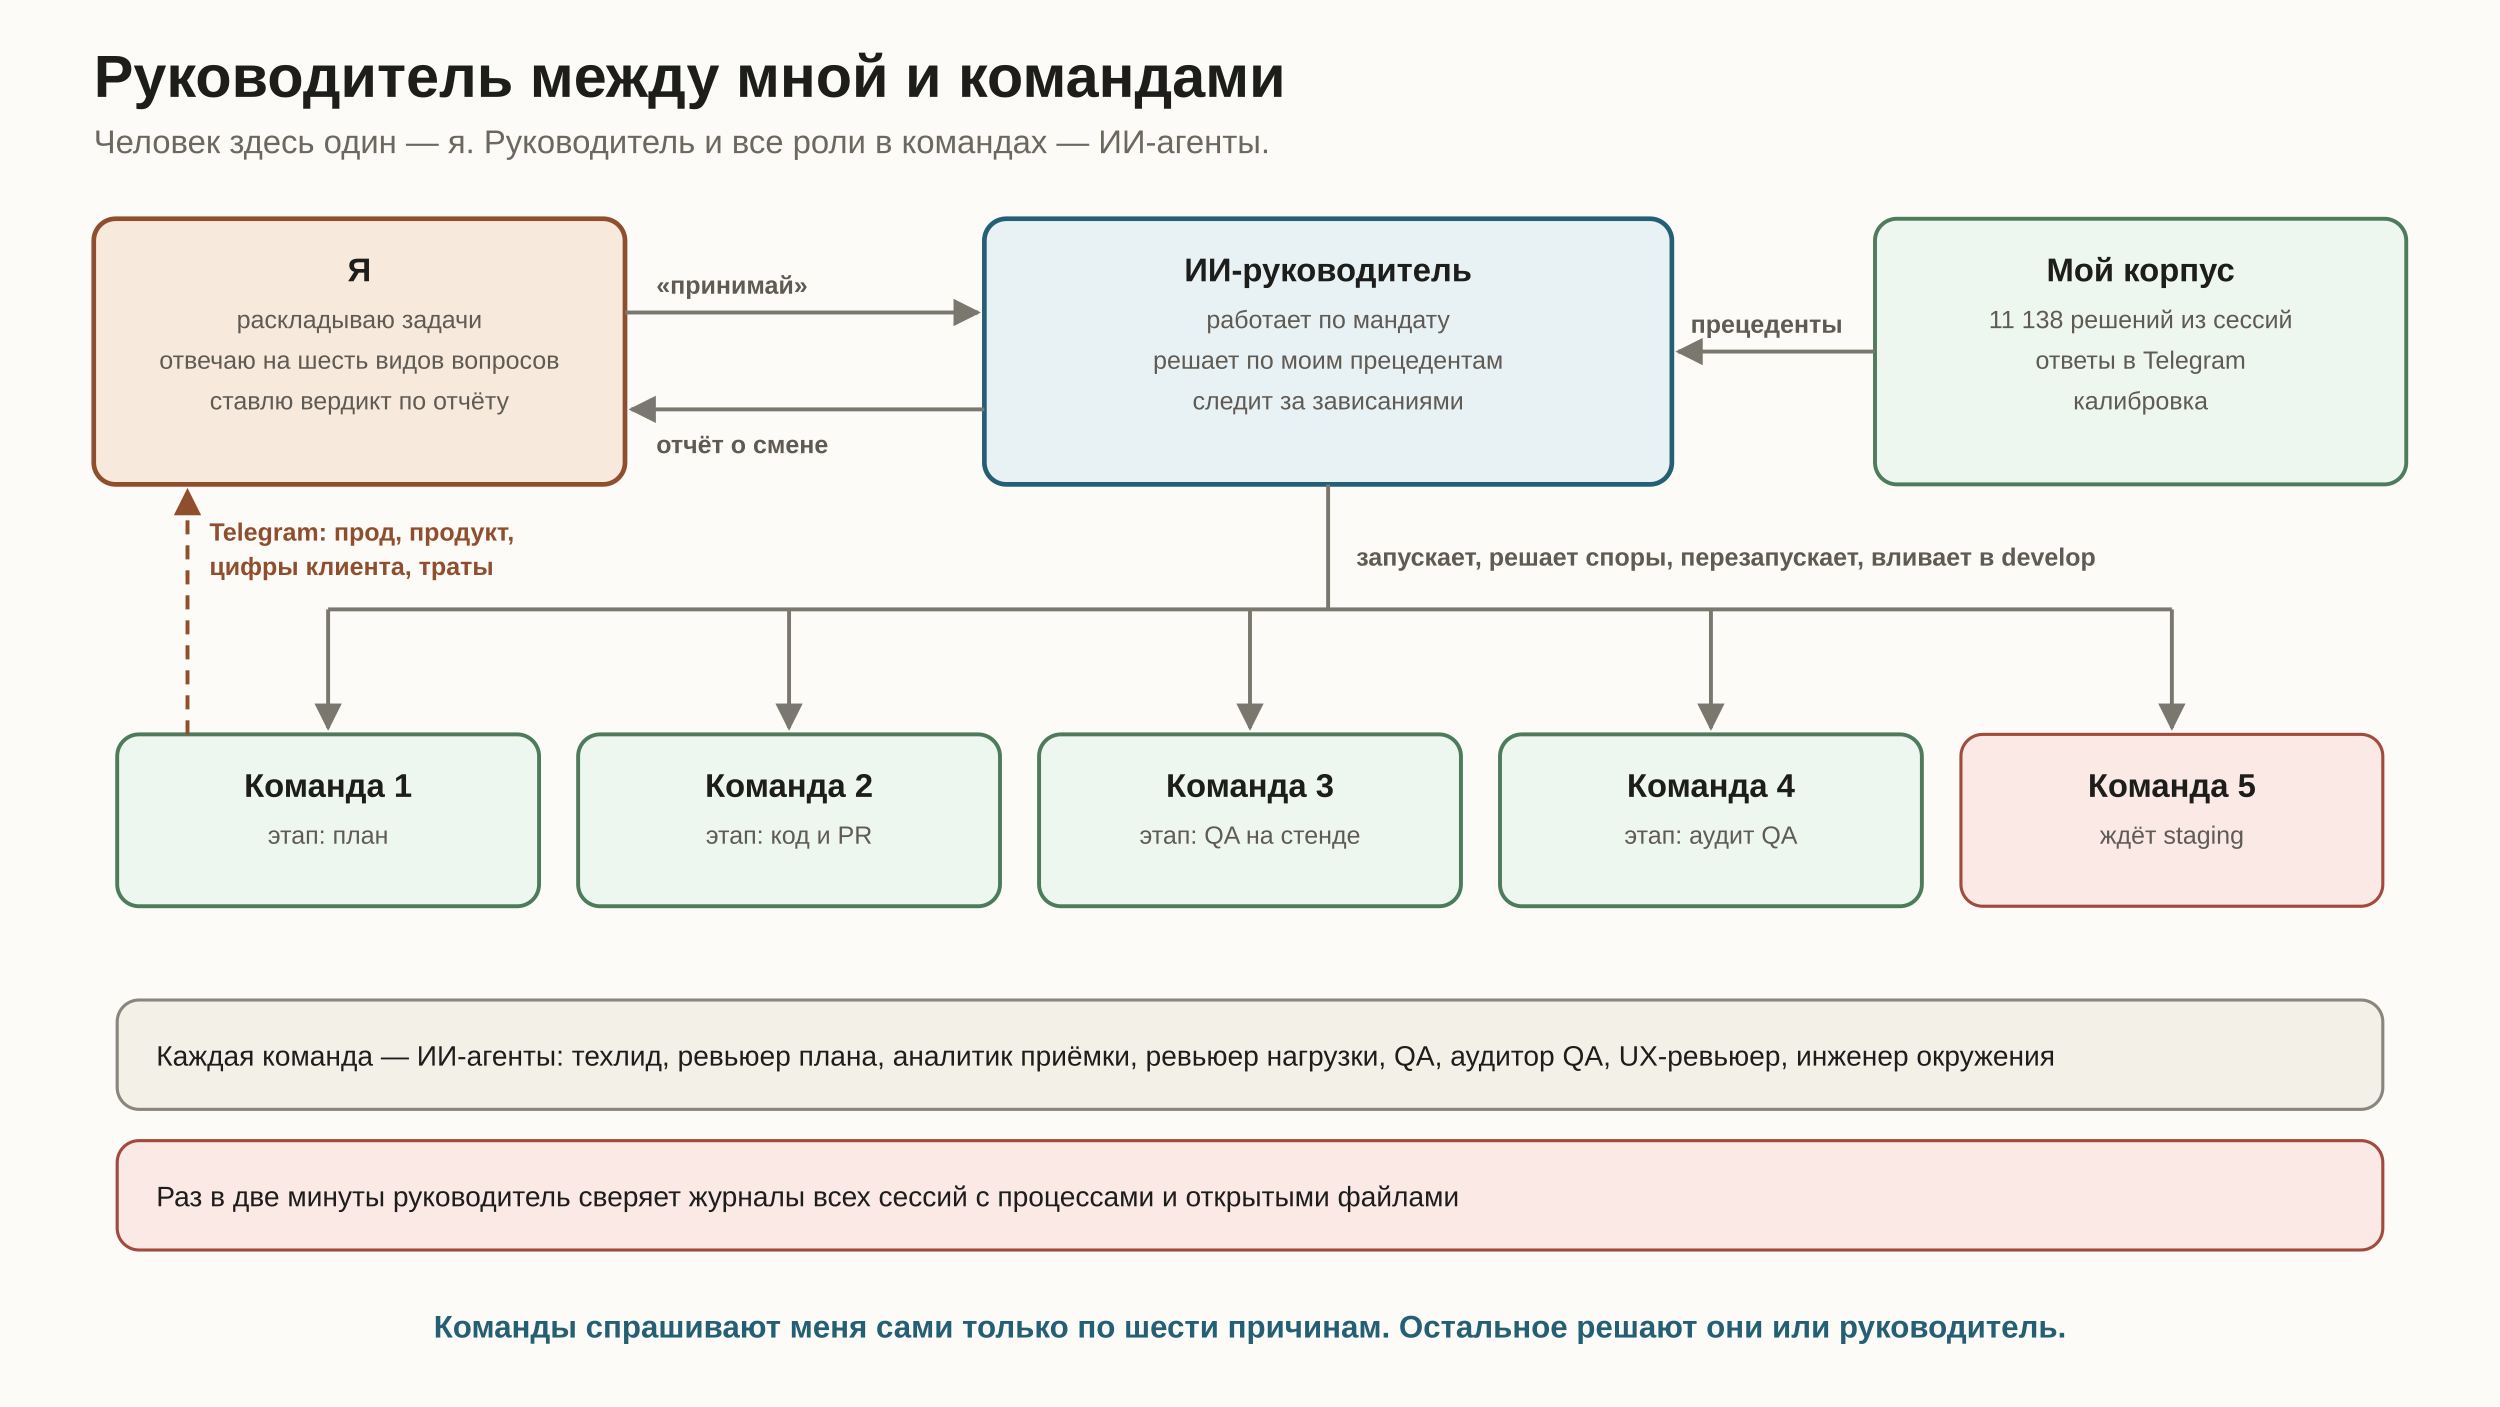
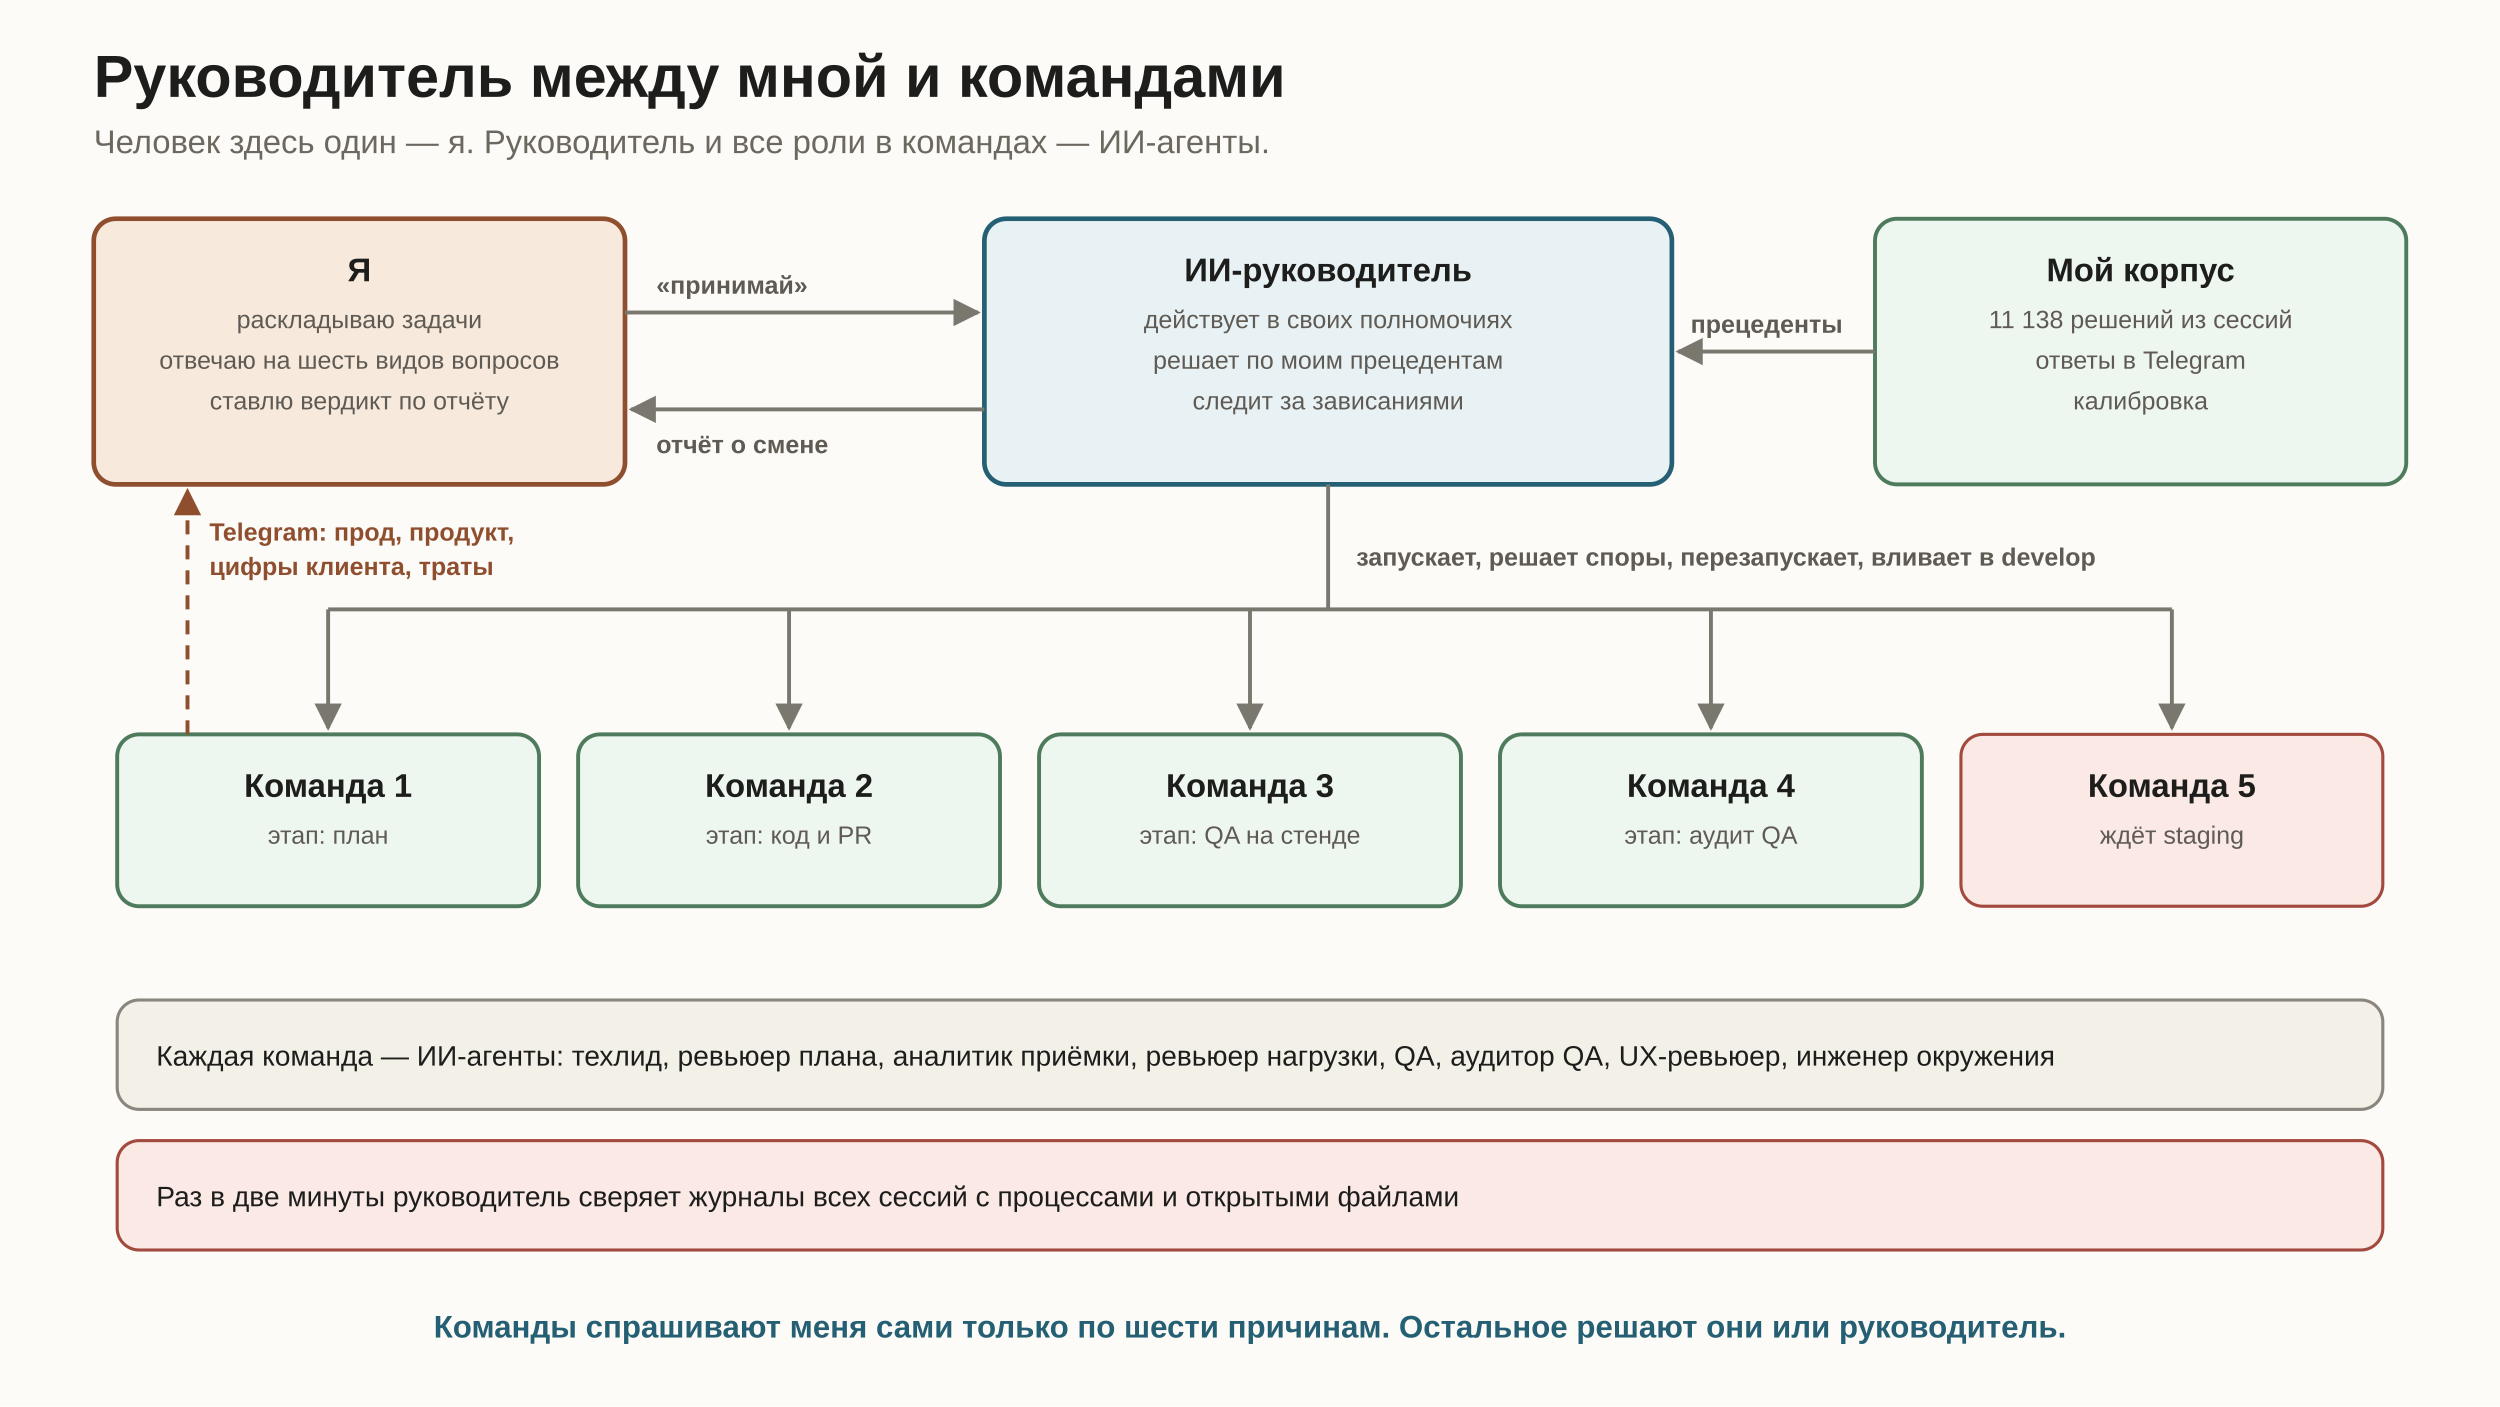
<svg xmlns="http://www.w3.org/2000/svg" width="1600" height="900" viewBox="0 0 1600 900" role="img" aria-labelledby="title desc">
  <defs>
    <marker id="arrow" viewBox="0 0 10 10" refX="9" refY="5" markerWidth="7" markerHeight="7" orient="auto-start-reverse">
      <path d="M 0 0 L 10 5 L 0 10 z" fill="#7a776f" />
    </marker>
    <marker id="arrow-owner" viewBox="0 0 10 10" refX="9" refY="5" markerWidth="7" markerHeight="7" orient="auto-start-reverse">
      <path d="M 0 0 L 10 5 L 0 10 z" fill="#8f4f2f" />
    </marker>
    <style>
      .bg { fill: #fcfbf7; }
      .owner { fill: #f7eadc; stroke: #8f4f2f; stroke-width: 3; }
      .core { fill: #e8f2f4; stroke: #245f73; stroke-width: 3; }
      .project { fill: #edf6ef; stroke: #4f7b5d; stroke-width: 2.5; }
      .task { fill: #f3f0e8; stroke: #8b867d; stroke-width: 2; }
      .warn { fill: #fae9e5; stroke: #a34a3f; stroke-width: 2; }
      .dark { fill: #2b2a27; }
      .line { fill: none; stroke: #7a776f; stroke-width: 2.5; marker-end: url(#arrow); }
      .plain { fill: none; stroke: #7a776f; stroke-width: 2.5; }
      .ownerline { fill: none; stroke: #8f4f2f; stroke-width: 2.5; stroke-dasharray: 9 7; marker-end: url(#arrow-owner); }
      .rule { stroke: #ded9cd; stroke-width: 1.5; }
      .title { fill: #1d1d1b; font: 800 38px Arial, Helvetica, sans-serif; }
      .subtitle { fill: #6c6860; font: 400 21px Arial, Helvetica, sans-serif; }
      .label { fill: #1d1d1b; font: 700 21px Arial, Helvetica, sans-serif; text-anchor: middle; }
      .label-l { fill: #1d1d1b; font: 700 19px Arial, Helvetica, sans-serif; }
      .small { fill: #5f5b54; font: 400 16px Arial, Helvetica, sans-serif; text-anchor: middle; }
      .small-l { fill: #5f5b54; font: 400 16px Arial, Helvetica, sans-serif; }
      .edge { fill: #5f5b54; font: 700 16px Arial, Helvetica, sans-serif; }
      .edge-owner { fill: #8f4f2f; font: 700 16px Arial, Helvetica, sans-serif; }
      .band { fill: #1d1d1b; font: 400 18px Arial, Helvetica, sans-serif; }
      .band-b { fill: #1d1d1b; font: 700 18px Arial, Helvetica, sans-serif; }
      .on-dark { fill: #fcfbf7; font: 700 21px Arial, Helvetica, sans-serif; }
      .on-dark-2 { fill: #d9d4c7; font: 400 18px Arial, Helvetica, sans-serif; }
      .mono { fill: #1d1d1b; font: 400 15px Menlo, Consolas, monospace; }
      .footer { fill: #245f73; font: 700 20px Arial, Helvetica, sans-serif; text-anchor: middle; }
    </style>
  </defs>
  <rect class="bg" width="1600" height="900" />
  <text class="title" x="60" y="62">Руководитель между мной и командами</text>
  <text class="subtitle" x="60" y="98">Человек здесь один — я. Руководитель и все роли в командах — ИИ-агенты.</text>
  <rect class="owner" x="60" y="140" width="340" height="170" rx="14" />
  <text class="label" x="230.0" y="180">Я</text>
  <text class="small" x="230.0" y="210">раскладываю задачи</text>
  <text class="small" x="230.0" y="236">отвечаю на шесть видов вопросов</text>
  <text class="small" x="230.0" y="262">ставлю вердикт по отчёту</text>
  <rect class="core" x="630" y="140" width="440" height="170" rx="14" />
  <text class="label" x="850.0" y="180">ИИ-руководитель</text>
-   <text class="small" x="850.0" y="210">работает по мандату</text>
+   <text class="small" x="850.0" y="210">действует в своих полномочиях</text>
  <text class="small" x="850.0" y="236">решает по моим прецедентам</text>
  <text class="small" x="850.0" y="262">следит за зависаниями</text>
  <rect class="project" x="1200" y="140" width="340" height="170" rx="14" />
  <text class="label" x="1370.0" y="180">Мой корпус</text>
  <text class="small" x="1370.0" y="210">11 138 решений из сессий</text>
  <text class="small" x="1370.0" y="236">ответы в Telegram</text>
  <text class="small" x="1370.0" y="262">калибровка</text>
  <line class="line" x1="400" y1="200" x2="626" y2="200" />
  <text class="edge" x="420" y="188">«принимай»</text>
  <line class="line" x1="630" y1="262" x2="404" y2="262" />
  <text class="edge" x="420" y="290">отчёт о смене</text>
  <line class="line" x1="1200" y1="225" x2="1074" y2="225" />
  <text class="edge" x="1082" y="213">прецеденты</text>
  <line class="plain" x1="850" y1="310" x2="850" y2="390" />
  <line class="plain" x1="210" y1="390" x2="1390" y2="390" />
  <line class="line" x1="210" y1="390" x2="210" y2="466" />
  <line class="line" x1="505" y1="390" x2="505" y2="466" />
  <line class="line" x1="800" y1="390" x2="800" y2="466" />
  <line class="line" x1="1095" y1="390" x2="1095" y2="466" />
  <line class="line" x1="1390" y1="390" x2="1390" y2="466" />
  <text class="edge" x="868" y="362">запускает, решает споры, перезапускает, вливает в develop</text>
  <rect class="project" x="75" y="470" width="270" height="110" rx="14" />
  <text class="label" x="210.0" y="510">Команда 1</text>
  <text class="small" x="210.0" y="540">этап: план</text>
  <rect class="project" x="370" y="470" width="270" height="110" rx="14" />
  <text class="label" x="505.0" y="510">Команда 2</text>
  <text class="small" x="505.0" y="540">этап: код и PR</text>
  <rect class="project" x="665" y="470" width="270" height="110" rx="14" />
  <text class="label" x="800.0" y="510">Команда 3</text>
  <text class="small" x="800.0" y="540">этап: QA на стенде</text>
  <rect class="project" x="960" y="470" width="270" height="110" rx="14" />
  <text class="label" x="1095.0" y="510">Команда 4</text>
  <text class="small" x="1095.0" y="540">этап: аудит QA</text>
  <rect class="warn" x="1255" y="470" width="270" height="110" rx="14" />
  <text class="label" x="1390.0" y="510">Команда 5</text>
  <text class="small" x="1390.0" y="540">ждёт staging</text>
  <line class="ownerline" x1="120" y1="470" x2="120" y2="314" />
  <text class="edge-owner" x="134" y="346">Telegram: прод, продукт,</text>
  <text class="edge-owner" x="134" y="368">цифры клиента, траты</text>
  <rect class="task" x="75" y="640" width="1450" height="70" rx="14" />
  <text class="band" x="100" y="682">Каждая команда — ИИ-агенты: техлид, ревьюер плана, аналитик приёмки, ревьюер нагрузки, QA, аудитор QA, UX-ревьюер, инженер окружения</text>
  <rect class="warn" x="75" y="730" width="1450" height="70" rx="14" />
  <text class="band" x="100" y="772">Раз в две минуты руководитель сверяет журналы всех сессий с процессами и открытыми файлами</text>
  <text class="footer" x="800" y="856">Команды спрашивают меня сами только по шести причинам. Остальное решают они или руководитель.</text>
</svg>
